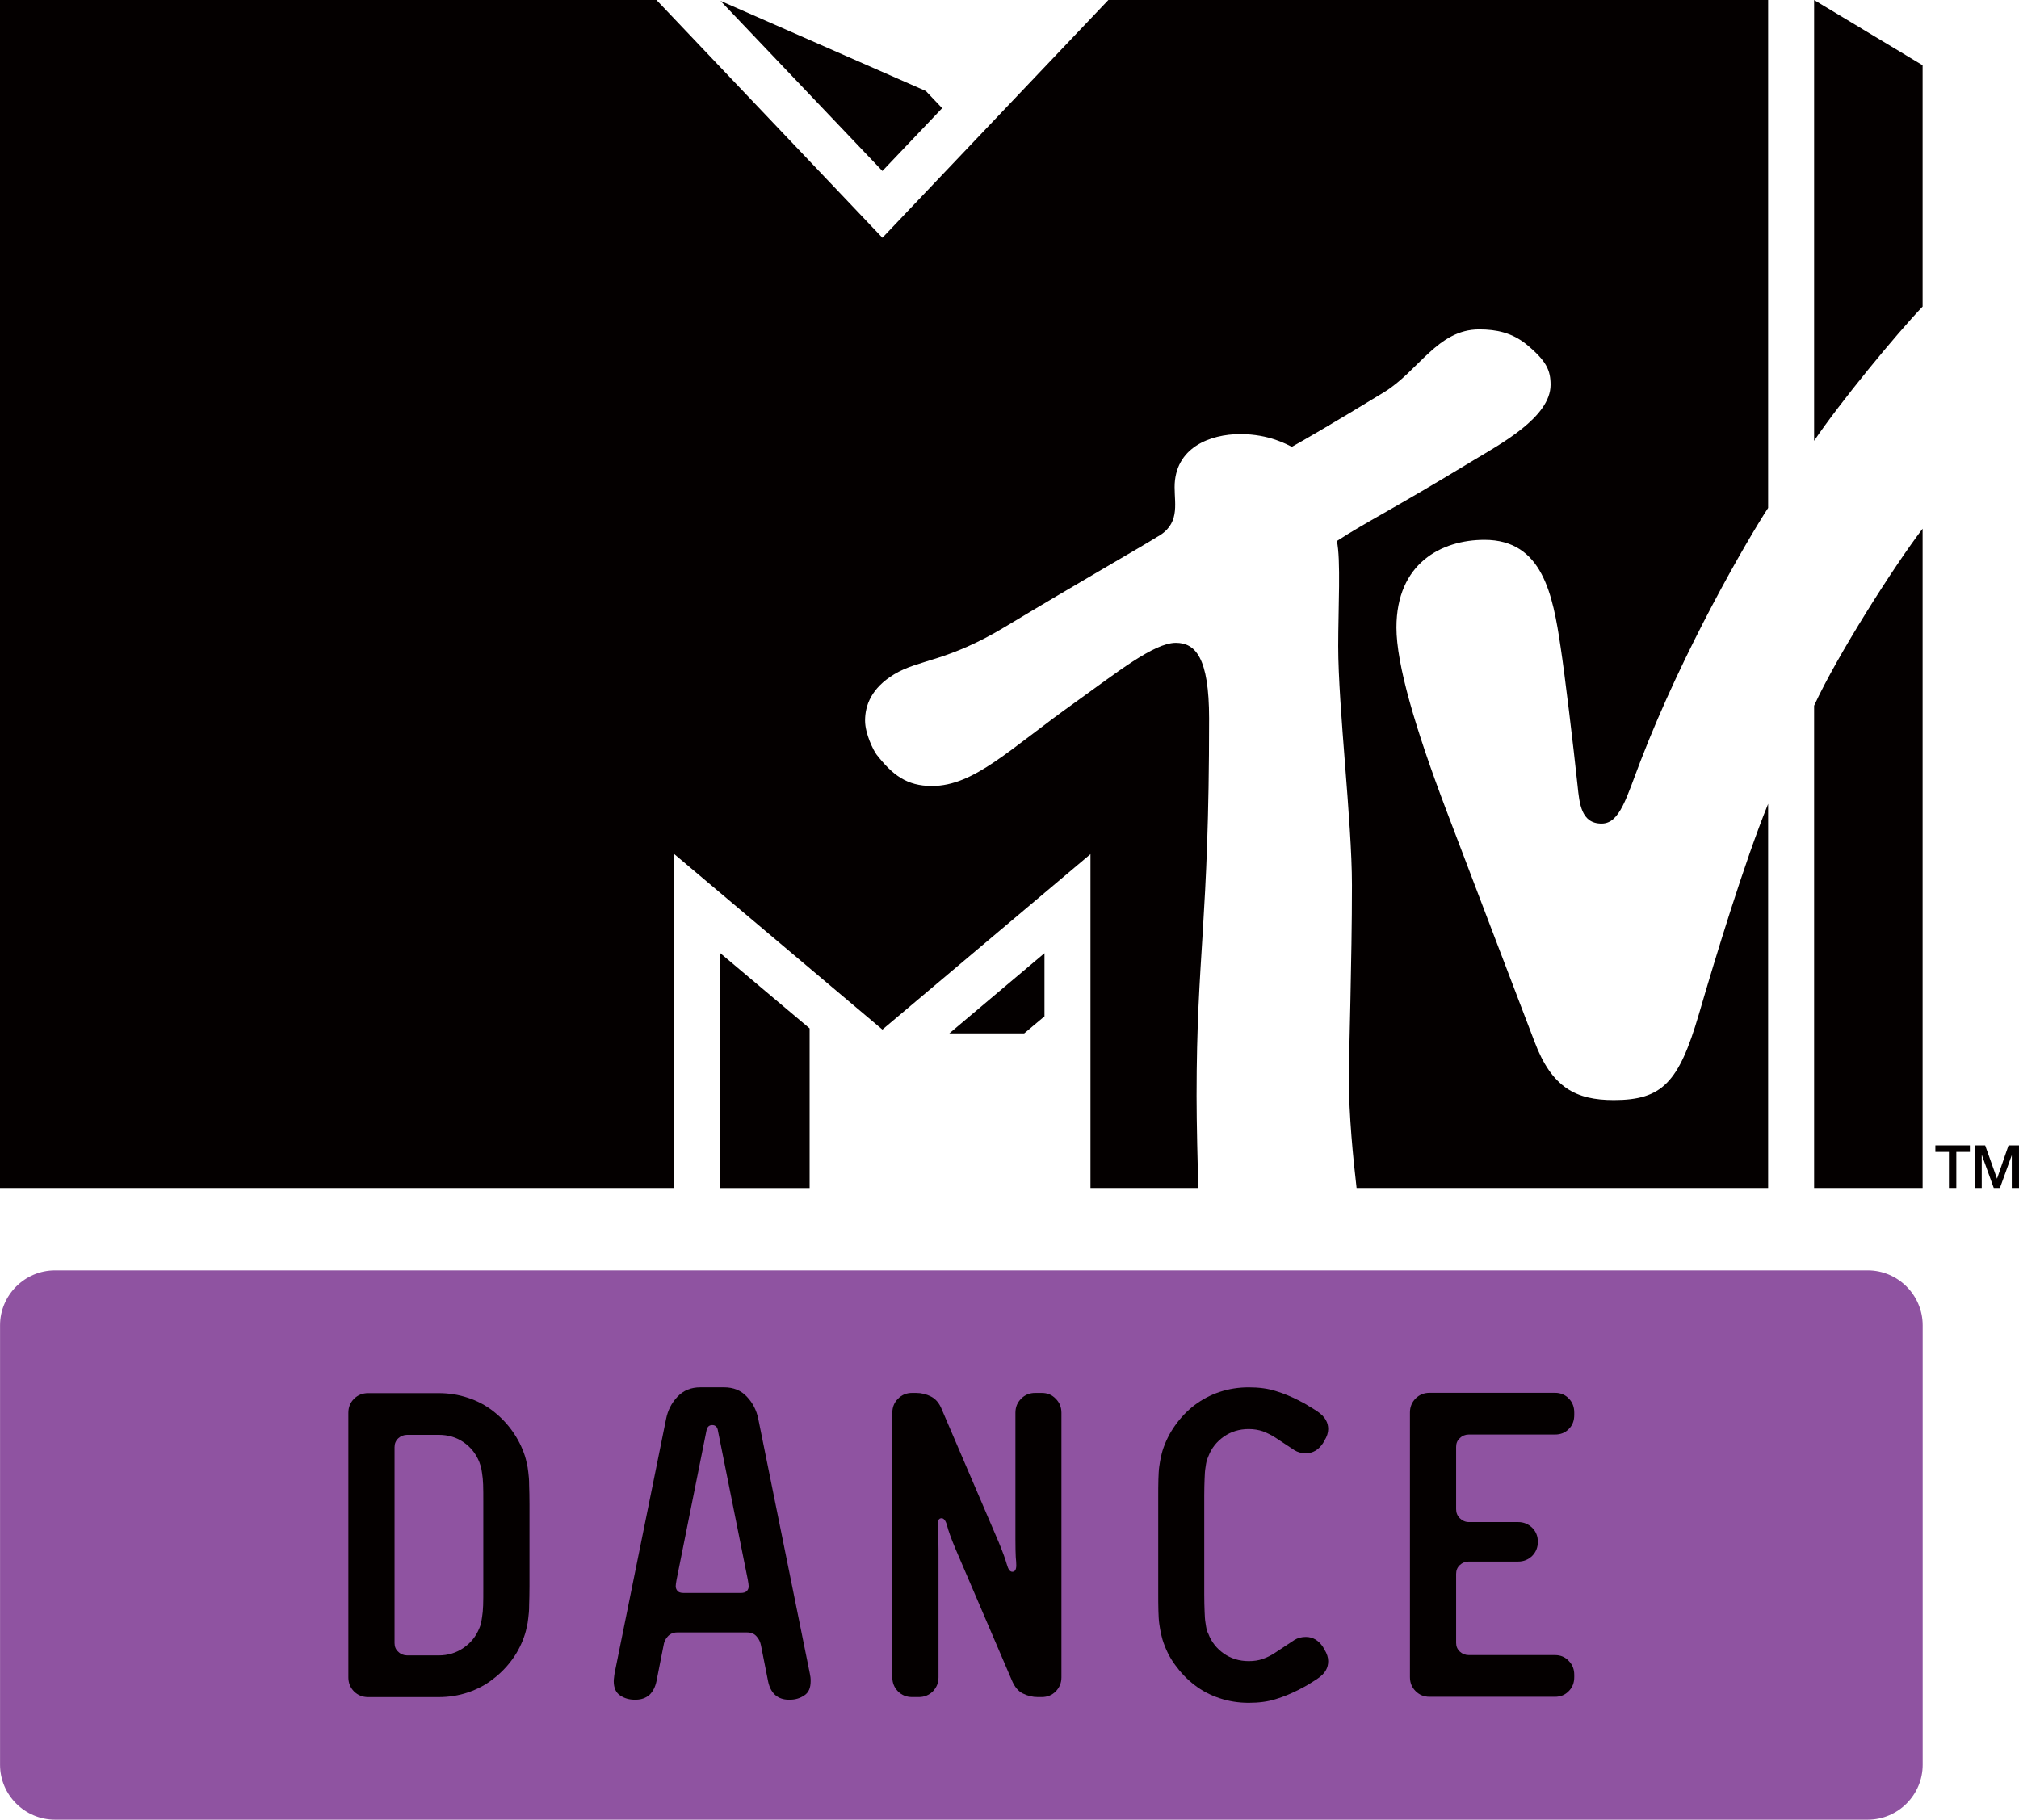
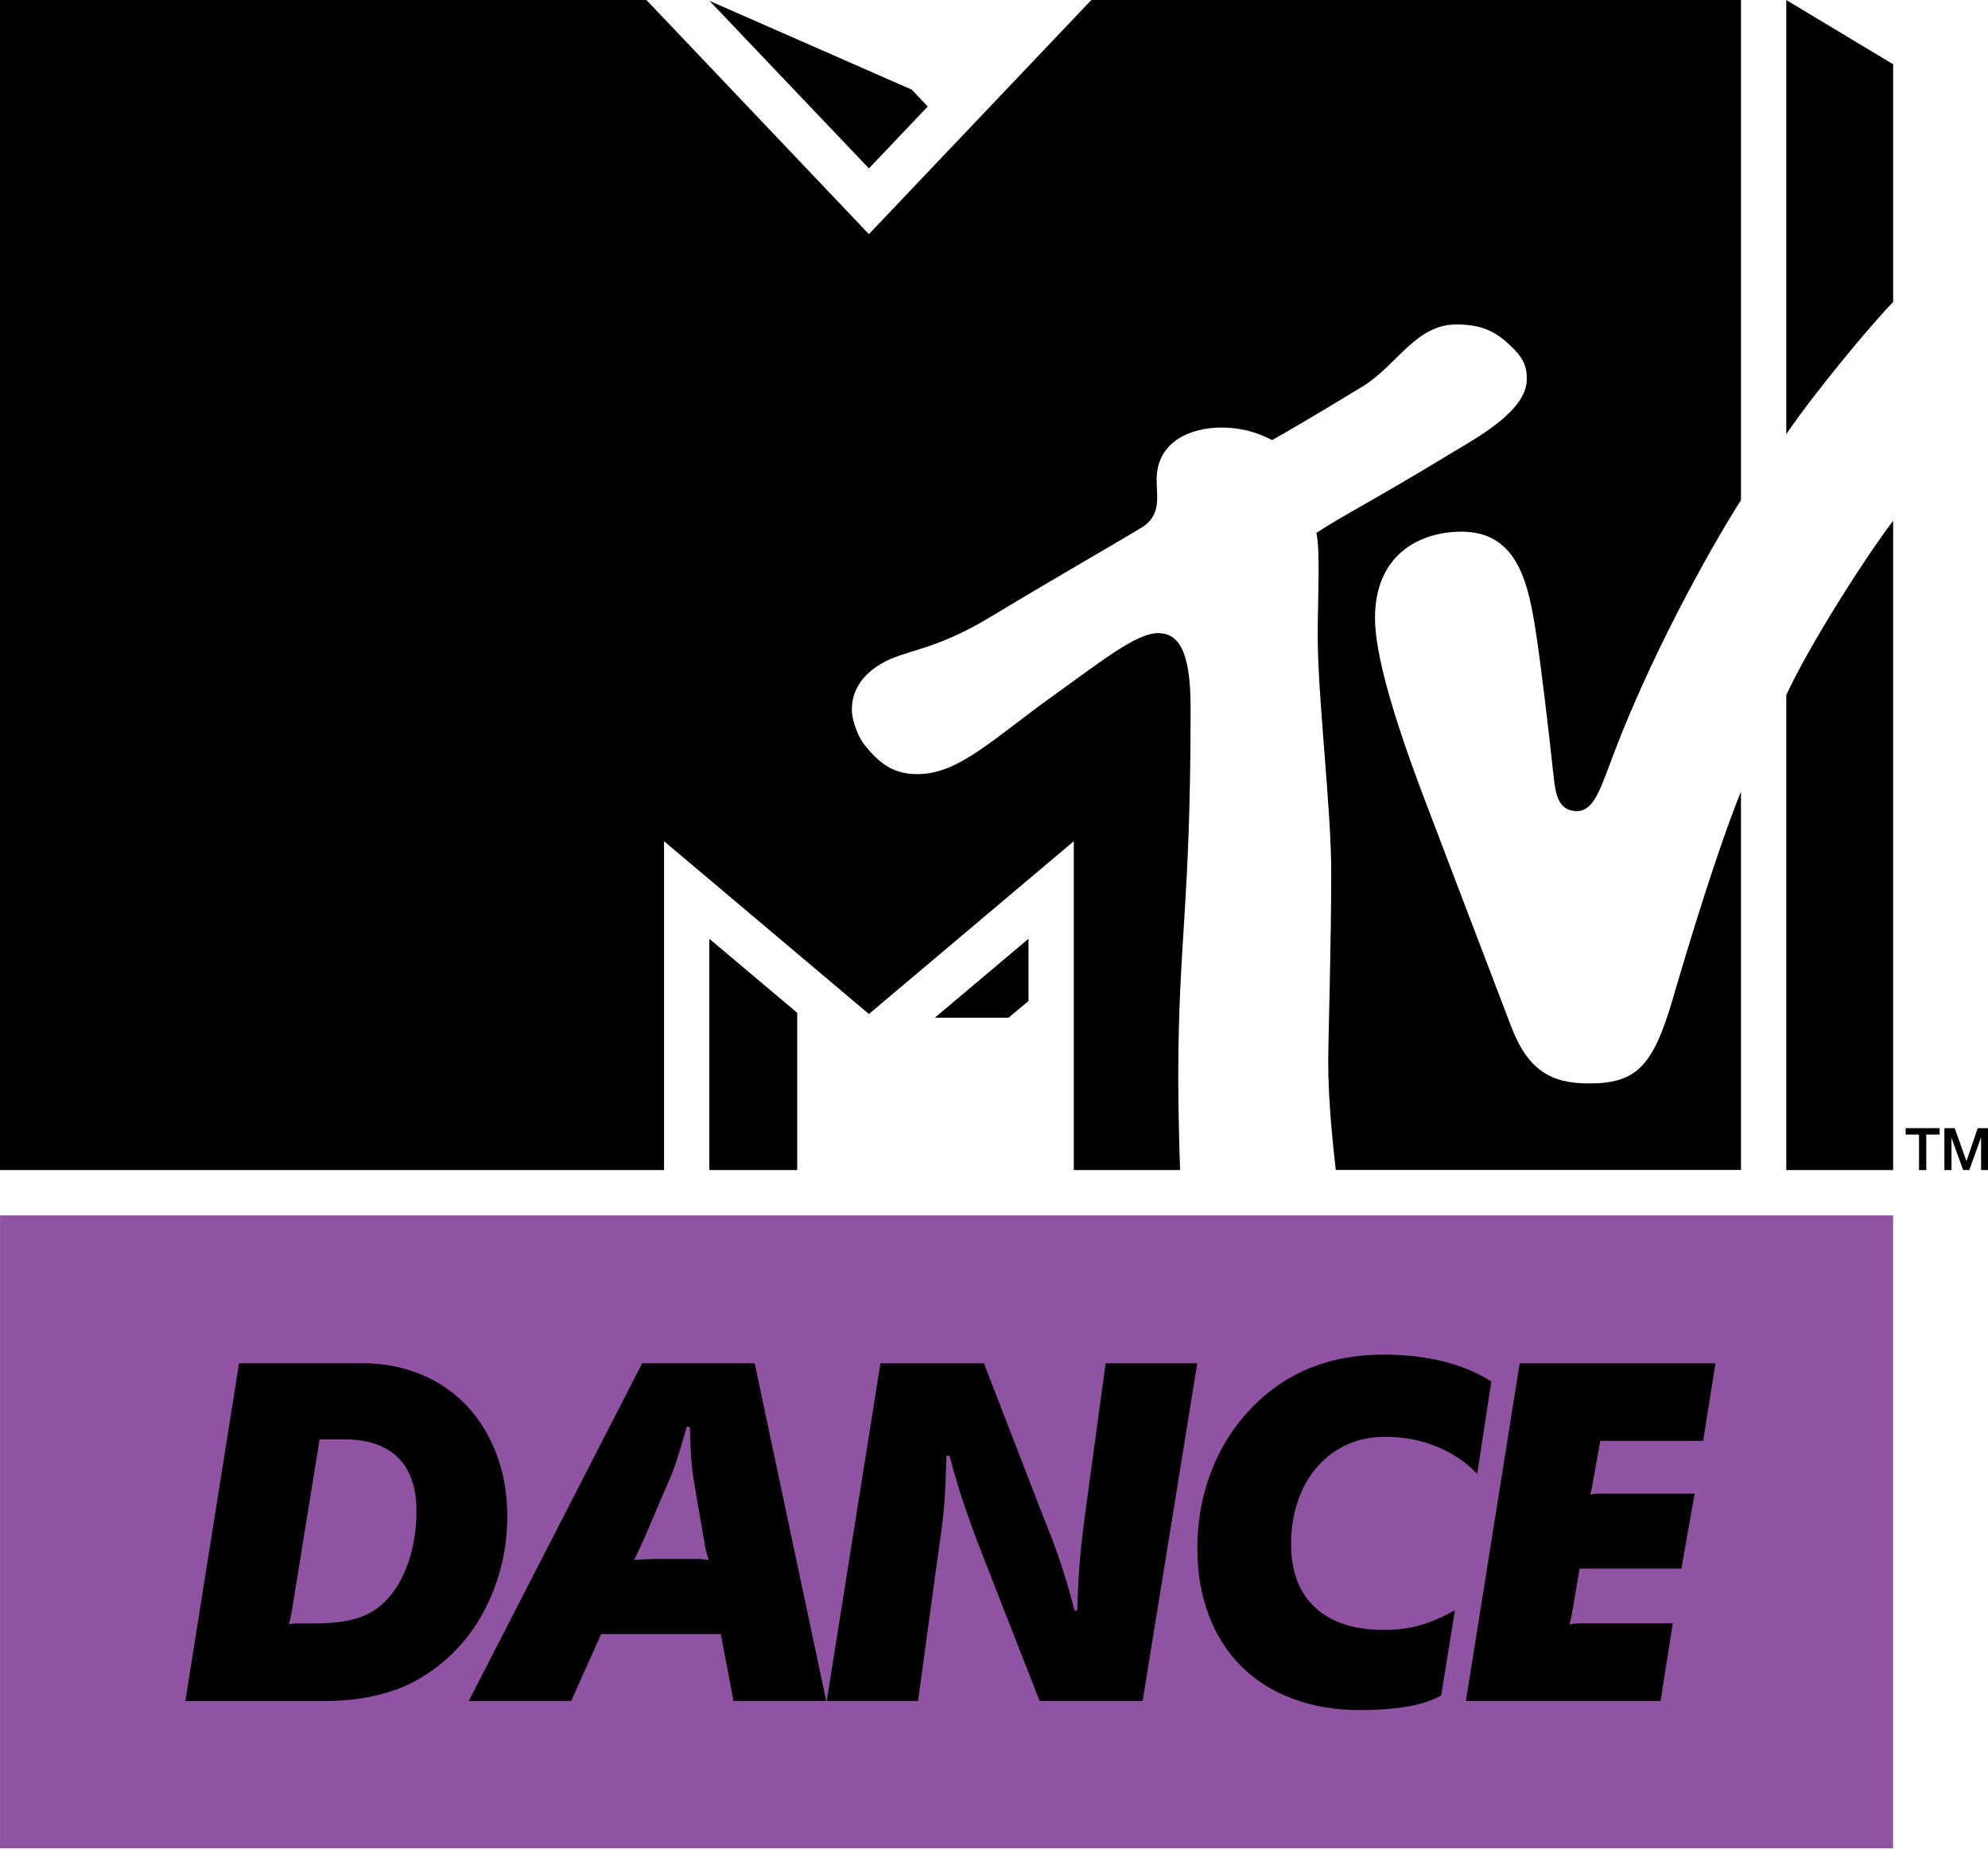
- <svg xmlns="http://www.w3.org/2000/svg" height="540.84" width="600" version="1.1">
-   <g transform="translate(-17.95849,-560.7513)">
-     <g fill-rule="nonzero" transform="matrix(0.9999405,0,0,0.9999405,0.01892376,0.04946833)">
-       <path d="m421.11,913.86c-1.02-8.827-2.296-21.531-2.296-32.705,0-6.939,0.918-34.848,0.918-57.348,0-18.98-4.082-52.705-4.082-71.022,0-11.021,0.816-25.97-0.408-31.225,8.776-5.714,16.48-9.337,40.664-24.031,7.857-4.745,22.858-12.755,22.858-22.399,0-4.286-1.173-7.092-7.245-12.092-4.286-3.418-8.827-4.388-13.98-4.388-12.347,0-17.96,12.347-28.266,18.674-15.817,9.643-24.184,14.439-27.399,16.225-1.327-0.612-6.684-3.776-15.307-3.776-9.031,0-19.541,4.031-19.541,15.766,0,5.357,1.684,11.174-5.459,14.949-4.031,2.551-23.674,13.776-44.593,26.378-17.602,10.664-25.817,9.796-33.266,14.286-6.837,4.133-8.674,9.286-8.674,13.776,0,3.98,2.551,8.98,3.418,10.102,4.745,6.072,8.98,9.337,16.429,9.337,12.653,0,23.113-11.021,42.654-24.899,12.143-8.674,23.317-17.654,29.848-17.654,5.816,0,9.898,4.388,9.898,22.501,0,60.563-3.725,70.155-3.725,112.2,0,7.551,0.306,21.531,0.561,27.348h-32.093v-99.237l-61.838,52.144-61.838-52.144v99.237h-200.41v-353.12h195.11l67.145,70.665,67.145-70.665h196.08v150.97c-6.225,9.592-25.154,42.042-37.909,75.206-4.184,10.817-6.123,18.623-11.582,18.623-6.072,0-6.582-5.918-7.143-11.276-1.224-11.633-3.827-33.317-5.051-41.277-2.296-15.46-5.357-31.787-22.603-31.787-12.806,0-26.174,6.99-26.174,26.072,0,10.817,5.459,29.644,14.847,54.389,3.674,9.745,23.317,61.226,26.174,68.675,5.153,13.725,12.347,17.398,23.572,17.398,14.388,0,19.337-5.255,25.256-25.409,5-17.143,13.521-45.154,20.613-62.655v114.19h-122.3zm168.22-195.97,0,195.97-32.246,0,0-143.37c6.888-14.949,23.521-41.123,32.246-52.603m-32.246-26.123,0-131.02,32.246,19.388,0,71.737c-7.908,8.265-24.49,28.419-32.246,39.899m-259.14-98.88-17.756,18.674-48.113-50.563,61.022,26.786,4.847,5.102zm2.143,275.01,22.245,0,6.021-5.051,0-18.776-28.266,23.827zm-68.063,45.971,26.531,0,0-47.45-26.531-22.348,0,69.798z" fill="#040000" />
-       <path d="m593.12,901.2,10.255,0,0,1.939-4.031,0,0,10.715-2.194,0,0-10.715-4.031,0,0-1.939z" fill="#040000" />
-       <path d="m604.81,901.2,3.112,0,3.521,9.898,0,0,3.418-9.898,3.112,0,0,12.653-2.143,0,0-9.745,0,0-3.521,9.745-1.837,0-3.521-9.745-0.051,0,0,9.745-2.092,0,0-12.653z" fill="#040000" />
-       <path d="m589.35,1085.3c0,8.98-7.347,16.327-16.327,16.327h-538.74c-8.98,0-16.327-7.347-16.327-16.327v-130.62c0-8.98,7.347-16.327,16.327-16.327h538.74c8.98,0,16.327,7.347,16.327,16.327v130.62z" fill="#8f53a1" />
-       <path d="m148.31,1052.8c2.806,0,5.255-0.765,7.398-2.245,2.143-1.48,3.725-3.418,4.694-5.867,0.153-0.357,0.306-0.765,0.459-1.276,0.102-0.561,0.255-1.224,0.357-2.092,0.153-0.867,0.255-1.99,0.306-3.367,0.051-1.327,0.051-3.01,0.051-5v-25.868c0-1.99,0-3.674-0.051-5.051-0.051-1.327-0.153-2.449-0.306-3.316-0.102-0.867-0.255-1.531-0.357-1.99-0.153-0.51-0.306-0.969-0.459-1.378-0.969-2.449-2.551-4.439-4.694-5.918s-4.592-2.194-7.398-2.194h-9.337c-1.02,0-1.939,0.357-2.653,1.02-0.765,0.714-1.123,1.582-1.123,2.653v58.216c0,1.071,0.357,1.939,1.123,2.602,0.714,0.714,1.633,1.071,2.653,1.071h9.337zm-20.97,12.398c-1.633,0-3.061-0.561-4.184-1.684-1.123-1.123-1.684-2.551-1.684-4.184v-78.624c0-1.684,0.561-3.061,1.684-4.184s2.551-1.684,4.184-1.684h20.97c3.061,0,5.918,0.459,8.674,1.378,2.704,0.867,5.204,2.194,7.398,3.878,2.245,1.735,4.184,3.725,5.816,6.021s2.908,4.796,3.776,7.5c0.204,0.612,0.357,1.327,0.51,2.041,0.204,0.714,0.357,1.633,0.459,2.653,0.153,1.071,0.255,2.347,0.255,3.878,0.051,1.531,0.102,3.418,0.102,5.663v24.337c0,2.245-0.051,4.133-0.102,5.663,0,1.531-0.102,2.806-0.255,3.827-0.102,1.071-0.255,1.939-0.459,2.704-0.153,0.714-0.306,1.429-0.51,2.041-0.867,2.755-2.143,5.306-3.776,7.551s-3.571,4.235-5.816,5.918c-2.194,1.735-4.694,3.01-7.398,3.929-2.755,0.918-5.612,1.378-8.674,1.378h-20.97z" fill="#040000" />
-       <path d="m231.31,986.02c-0.153-1.123-0.765-1.684-1.684-1.684-0.969,0-1.531,0.561-1.735,1.684l-8.878,44.287c-0.153,0.867-0.255,1.531-0.255,1.939,0,0.561,0.204,0.969,0.51,1.378,0.357,0.408,0.969,0.612,1.837,0.612h16.99c0.867,0,1.48-0.204,1.837-0.612,0.357-0.408,0.51-0.816,0.51-1.378,0-0.408-0.102-1.071-0.255-1.939l-8.878-44.287zm12.806,63.879c-0.204-1.071-0.612-1.99-1.327-2.755-0.663-0.765-1.582-1.173-2.755-1.173h-20.868c-1.123,0-2.041,0.408-2.755,1.173-0.714,0.765-1.123,1.684-1.276,2.755l-2.092,10.562c-0.357,1.735-1.071,3.112-2.092,4.082-1.071,0.918-2.398,1.429-4.082,1.429h-0.357c-1.582,0-3.01-0.408-4.286-1.276-1.224-0.816-1.888-2.194-1.888-4.235,0-0.408,0.051-0.816,0.102-1.173,0-0.357,0.102-0.714,0.153-1.173l15.307-75.614c0.51-2.551,1.633-4.745,3.367-6.582,1.786-1.888,4.031-2.806,6.837-2.806h7.041c2.755,0,5.051,0.918,6.786,2.806,1.735,1.837,2.857,4.031,3.367,6.582l15.307,75.614c0.102,0.459,0.153,0.816,0.204,1.173,0.051,0.357,0.051,0.765,0.051,1.173,0,2.041-0.612,3.418-1.888,4.235-1.276,0.867-2.704,1.276-4.235,1.276h-0.408c-1.633,0-3.01-0.51-4.031-1.429-1.071-0.97-1.735-2.347-2.092-4.082l-2.092-10.562z" fill="#040000" />
-       <path d="m301.81,1020.9c-1.224-2.959-2.041-5.204-2.398-6.684-0.408-1.48-0.969-2.194-1.633-2.194-0.816,0-1.173,0.663-1.173,1.939,0,0.612,0,1.429,0.102,2.449,0.102,0.969,0.153,2.755,0.153,5.255v37.654c0,1.633-0.561,3.01-1.684,4.184-1.173,1.123-2.551,1.684-4.184,1.684h-1.99c-1.633,0-3.061-0.561-4.184-1.684-1.123-1.173-1.684-2.551-1.684-4.184v-78.624c0-1.684,0.561-3.061,1.684-4.184,1.123-1.173,2.551-1.735,4.184-1.735h1.173c1.582,0,3.061,0.357,4.439,1.071,1.429,0.714,2.5,1.99,3.265,3.929l16.837,39.287c1.224,2.959,2.041,5.204,2.449,6.684,0.408,1.48,0.918,2.194,1.633,2.194,0.765,0,1.173-0.612,1.173-1.939,0-0.612-0.051-1.429-0.153-2.449-0.051-0.969-0.102-2.755-0.102-5.255v-37.603c0-1.684,0.561-3.061,1.684-4.184,1.123-1.173,2.551-1.735,4.184-1.735h1.939c1.684,0,3.061,0.561,4.184,1.735,1.123,1.123,1.684,2.5,1.684,4.184v78.624c0,1.633-0.561,3.01-1.684,4.184-1.123,1.123-2.5,1.684-4.184,1.684h-1.173c-1.531,0-3.01-0.357-4.439-1.071-1.378-0.663-2.449-1.99-3.265-3.929l-16.837-39.287z" fill="#040000" />
-       <path d="m389.05,1054.5c1.582,0,2.959-0.204,4.184-0.663,1.224-0.408,2.449-1.02,3.674-1.837l5.714-3.776c0.969-0.612,2.092-0.918,3.418-0.918,2.092,0,3.776,1.02,5.102,3.01l0.357,0.663c0.816,1.276,1.173,2.449,1.173,3.521,0,0.969-0.204,1.888-0.714,2.755-0.459,0.867-1.378,1.735-2.653,2.602-0.969,0.612-1.786,1.123-2.5,1.582-0.663,0.408-1.735,0.969-3.112,1.684-2.041,1.02-4.184,1.939-6.531,2.653-2.347,0.765-5.051,1.123-8.112,1.123-3.061,0-5.918-0.459-8.674-1.378s-5.204-2.194-7.449-3.929c-2.194-1.684-4.082-3.674-5.714-5.918-1.684-2.245-2.908-4.796-3.776-7.551-0.153-0.612-0.357-1.327-0.51-2.041-0.153-0.765-0.306-1.633-0.459-2.704-0.153-1.02-0.204-2.296-0.255-3.827-0.051-1.531-0.051-3.418-0.051-5.663v-27.705c0-2.296,0-4.184,0.051-5.714,0.051-1.48,0.102-2.806,0.255-3.827,0.153-1.071,0.306-1.939,0.459-2.653,0.153-0.765,0.357-1.429,0.51-2.041,0.867-2.704,2.092-5.204,3.776-7.551,1.633-2.296,3.521-4.286,5.714-5.97,2.245-1.684,4.694-3.01,7.449-3.929,2.755-0.918,5.612-1.378,8.674-1.378s5.765,0.357,8.112,1.123c2.347,0.714,4.49,1.633,6.531,2.653,1.378,0.714,2.449,1.276,3.112,1.735,0.714,0.408,1.531,0.918,2.5,1.531,1.276,0.867,2.194,1.786,2.653,2.653,0.51,0.867,0.714,1.786,0.714,2.704,0,1.071-0.357,2.245-1.173,3.521l-0.357,0.663c-1.327,1.99-3.01,3.01-5.102,3.01-1.327,0-2.449-0.306-3.418-0.918l-5.714-3.776c-1.224-0.765-2.449-1.378-3.674-1.837-1.224-0.408-2.602-0.663-4.184-0.663-2.806,0-5.255,0.765-7.398,2.245-2.092,1.48-3.674,3.418-4.592,5.867-0.204,0.459-0.357,0.918-0.51,1.378-0.102,0.459-0.255,1.123-0.357,2.041-0.153,0.867-0.204,1.939-0.255,3.316-0.051,1.327-0.102,3.01-0.102,5v29.286c0,1.99,0.051,3.674,0.102,5,0.051,1.378,0.102,2.5,0.255,3.367,0.102,0.867,0.255,1.531,0.357,2.092,0.153,0.51,0.306,0.918,0.51,1.276,0.918,2.449,2.5,4.388,4.592,5.867,2.143,1.48,4.592,2.245,7.398,2.245" fill="#040000" />
-       <path d="m454.47,1024.9c-1.02,0-1.939,0.357-2.653,1.02-0.765,0.714-1.123,1.582-1.123,2.653v20.511c0,1.02,0.357,1.888,1.123,2.602,0.714,0.663,1.633,1.02,2.653,1.02h25.613c1.633,0,3.01,0.561,4.082,1.735,1.123,1.122,1.633,2.5,1.633,4.133v0.663c0,1.684-0.51,3.061-1.633,4.184-1.071,1.123-2.449,1.684-4.082,1.684h-37.297c-1.633,0-3.01-0.561-4.133-1.684s-1.684-2.5-1.684-4.184v-78.624c0-1.633,0.561-3.061,1.684-4.184s2.5-1.684,4.133-1.684h37.297c1.633,0,3.01,0.561,4.082,1.684,1.123,1.123,1.633,2.551,1.633,4.184v0.663c0,1.735-0.51,3.163-1.633,4.235-1.071,1.123-2.449,1.633-4.082,1.633h-25.613c-1.02,0-1.939,0.357-2.653,1.071-0.765,0.663-1.123,1.531-1.123,2.602v18.521c0,1.071,0.357,1.939,1.123,2.704,0.714,0.714,1.633,1.123,2.653,1.123h14.643c1.633,0,3.01,0.561,4.184,1.684,1.123,1.123,1.684,2.5,1.684,4.184,0,1.633-0.561,3.061-1.684,4.184-1.173,1.123-2.551,1.684-4.184,1.684h-14.643z" fill="#040000" />
-     </g>
+ <svg xmlns="http://www.w3.org/2000/svg" height="557.79" width="600" version="1.1">
+   <g>
+     <path d="m403.16 353.11c-1.02-8.83-2.29-21.53-2.29-32.71 0-6.94 0.91-34.84 0.91-57.34 0-18.98-4.08-52.7-4.08-71.02 0-11.02 0.82-25.97-0.41-31.22 8.78-5.72 16.48-9.34 40.67-24.03 7.85-4.75 22.85-12.76 22.85-22.4 0-4.28-1.17-7.09-7.24-12.09-4.29-3.419-8.83-4.388-13.98-4.388-12.35 0-17.96 12.348-28.27 18.668-15.81 9.65-24.18 14.44-27.39 16.23-1.33-0.61-6.69-3.78-15.31-3.78-9.03 0-19.54 4.03-19.54 15.77 0 5.35 1.69 11.17-5.46 14.95-4.03 2.55-23.67 13.77-44.59 26.37-17.6 10.66-25.81 9.8-33.26 14.29-6.84 4.13-8.67 9.28-8.67 13.77 0 3.98 2.55 8.98 3.42 10.1 4.74 6.07 8.97 9.34 16.42 9.34 12.66 0 23.11-11.02 42.65-24.9 12.15-8.67 23.32-17.65 29.85-17.65 5.82 0 9.9 4.39 9.9 22.5 0 60.56-3.73 70.15-3.73 112.19 0 7.55 0.31 21.53 0.56 27.34h-32.09v-99.23l-61.83 52.14-61.83-52.14v99.23h-200.42v-353.1h195.1l67.14 70.66 67.14-70.66h196.06v150.96c-6.22 9.59-25.15 42.04-37.9 75.2-4.19 10.81-6.13 18.62-11.59 18.62-6.07 0-6.53-5.92-7.14-11.28-1.22-11.63-3.82-33.31-5.05-41.27-2.29-15.46-5.36-31.78-22.6-31.78-12.81 0-26.17 6.99-26.17 26.07 0 10.81 5.46 29.64 14.84 54.38 3.68 9.75 23.32 61.22 26.18 68.67 5.15 13.68 12.39 17.4 23.56 17.4 14.39 0 19.34-5.26 25.26-25.41 5-17.14 13.52-45.15 20.61-62.65v114.16h-122.3zm168.21-195.97v195.97h-32.25v-143.36c6.89-14.95 23.52-41.07 32.25-52.6m-32.25-26.12v-131.02l32.25 19.386v71.732c-7.96 8.265-24.49 28.422-32.25 39.892m-259.12-98.871-17.75 18.673-48.11-50.56 61.02 26.784 4.85 5.102zm2.14 274.98h22.25l6.02-5.05v-18.77l-28.27 23.82zm-68.06 45.97h26.53v-47.45l-26.53-22.34v69.79z" />
+     <path d="m575.15 340.46h10.25v1.93h-4.03v10.72h-2.19v-10.72h-4.03v-1.93z" />
+     <path d="m586.84 340.46h3.11l3.52 9.89h0.05l3.37-9.89h3.11v12.65h-2.09v-9.75h-0.05l-3.52 9.75h-1.84l-3.52-9.75v9.75h-2.14v-12.65z" />
+   </g>
+   <path d="m571.35 557.79h-571.34l0.002-191.01h571.34v191.01z" fill="#8f53a1" />
+   <g>
+     <path d="m88.214 485.32c-0.202 1.13-0.376 1.97-0.463 2.52-0.086 0.58-0.289 1.36-0.607 2.37 0.897-0.2 1.591-0.29 2.054-0.29h2.084 3.821c5.097 0 9.287-0.52 12.617-1.53 3.33-1.04 6.14-2.72 8.48-5.07 2.98-2.95 5.3-6.83 6.98-11.63 1.67-4.78 2.51-10.04 2.51-15.74 0-7.04-1.85-12.39-5.55-16.07-3.74-3.67-9.12-5.5-16.15-5.5h-7.527l-8.249 50.94zm-16.062-73.92h37.188c6.43 0 12.33 1.13 17.74 3.39 5.42 2.23 10.02 5.41 13.84 9.49s6.8 8.95 8.94 14.59c2.17 5.67 3.24 11.92 3.24 18.75 0 5.62-0.72 11.03-2.14 16.24-1.45 5.18-3.47 10.01-6.05 14.44-2.6 4.43-5.79 8.37-9.49 11.78-3.74 3.42-7.82 6.2-12.3 8.34-7.15 3.27-15.57 4.92-25.268 4.92h-41.908l16.208-101.94z" />
+     <path d="m207.59 470.48h3.3c0.67 0 1.65 0.11 2.98 0.32-0.4-1.34-0.69-2.35-0.86-3.01-0.12-0.64-0.32-1.68-0.53-3.13l-2.14-12.24c-0.4-2.43-0.75-4.49-1.01-6.11-0.23-1.65-0.46-3.21-0.58-4.75-0.17-1.53-0.26-3.12-0.32-4.83-0.06-1.68-0.11-3.67-0.23-6.05l-0.9-0.14c-0.75 2.46-1.33 4.54-1.85 6.28-0.52 1.73-1.04 3.36-1.53 4.89-0.52 1.53-1.13 3.13-1.85 4.75-0.7 1.62-1.57 3.61-2.58 5.96l-3.07 7.2c-0.52 1.22-0.95 2.23-1.3 3.04-0.35 0.84-0.72 1.65-1.07 2.46-0.38 0.81-0.72 1.65-1.16 2.52-0.4 0.87-0.9 1.91-1.53 3.16 2.54-0.21 4.54-0.32 5.99-0.32h5.18 5.06zm-13.77-59.07h33.95l21.59 101.9h-27.99l-3.82-20.17h-36.12l-9.03 20.17h-30.91l52.33-101.9z" />
+     <path d="m265.73 411.42h31.23l16.81 43.47c1.34 3.35 2.46 6.25 3.39 8.62 0.93 2.4 1.74 4.69 2.52 6.89 0.75 2.2 1.5 4.49 2.2 6.89 0.72 2.4 1.56 5.32 2.46 8.8l0.78-0.15c0.09-3.59 0.23-6.6 0.38-9.03 0.14-2.46 0.31-4.83 0.52-7.12 0.23-2.28 0.46-4.72 0.78-7.26 0.32-2.55 0.69-5.68 1.21-9.35l5.68-41.76h27.66l-16.49 101.9h-31.09l-16.81-42.98c-1.33-3.38-2.43-6.25-3.3-8.65s-1.68-4.69-2.43-6.89c-0.78-2.2-1.53-4.49-2.23-6.89-0.72-2.4-1.53-5.27-2.43-8.65l-0.93 0.17c-0.11 3.56-0.2 6.57-0.32 9-0.08 2.46-0.26 4.81-0.46 7.06-0.2 2.23-0.49 4.63-0.84 7.18-0.34 2.55-0.81 5.67-1.3 9.35l-5.64 41.3h-27.56l16.21-101.9z" />
+     <path d="m434.97 511.64c-2.35 1.42-5.62 2.52-9.78 3.3-4.2 0.75-9.09 1.13-14.71 1.13-7.52 0-14.32-1.13-20.4-3.45-6.08-2.28-11.23-5.55-15.46-9.78-4.25-4.23-7.52-9.35-9.78-15.37-2.31-6.02-3.47-12.82-3.47-20.34 0-8.28 1.48-16.1 4.37-23.5 2.89-7.38 7.12-13.84 12.62-19.37 10.19-10.3 23.24-15.45 39.19-15.45 13.13 0 24.02 2.72 32.55 8.1l-4.25 27.87c-3.47-3.59-7.58-6.34-12.33-8.27-4.75-1.94-9.9-2.9-15.51-2.9-4.2 0-8.02 0.78-11.49 2.37-3.47 1.57-6.46 3.8-8.94 6.66-2.52 2.84-4.46 6.25-5.82 10.25-1.39 3.96-2.09 8.36-2.09 13.14 0 8.27 2.44 14.64 7.27 19.13 4.86 4.48 11.84 6.74 20.89 6.74 3.88 0 7.5-0.49 10.86-1.45 3.38-0.98 6.86-2.49 10.42-4.51l-4.14 25.7z" />
+     <path d="m458.67 411.42h59.07l-3.71 23.41h-31.05l-2 11.17c-0.2 1.13-0.34 1.97-0.46 2.52-0.09 0.58-0.29 1.42-0.58 2.52 1.1-0.21 1.91-0.29 2.43-0.29h2.61 26.48l-4 22.63h-30.73l-2.03 11.95c-0.2 1.1-0.32 1.97-0.43 2.52-0.12 0.55-0.32 1.36-0.61 2.37 1.13-0.2 1.94-0.31 2.52-0.31h2.52 26.16l-3.68 23.41h-58.75l16.24-101.9z" />
  </g>
</svg>
